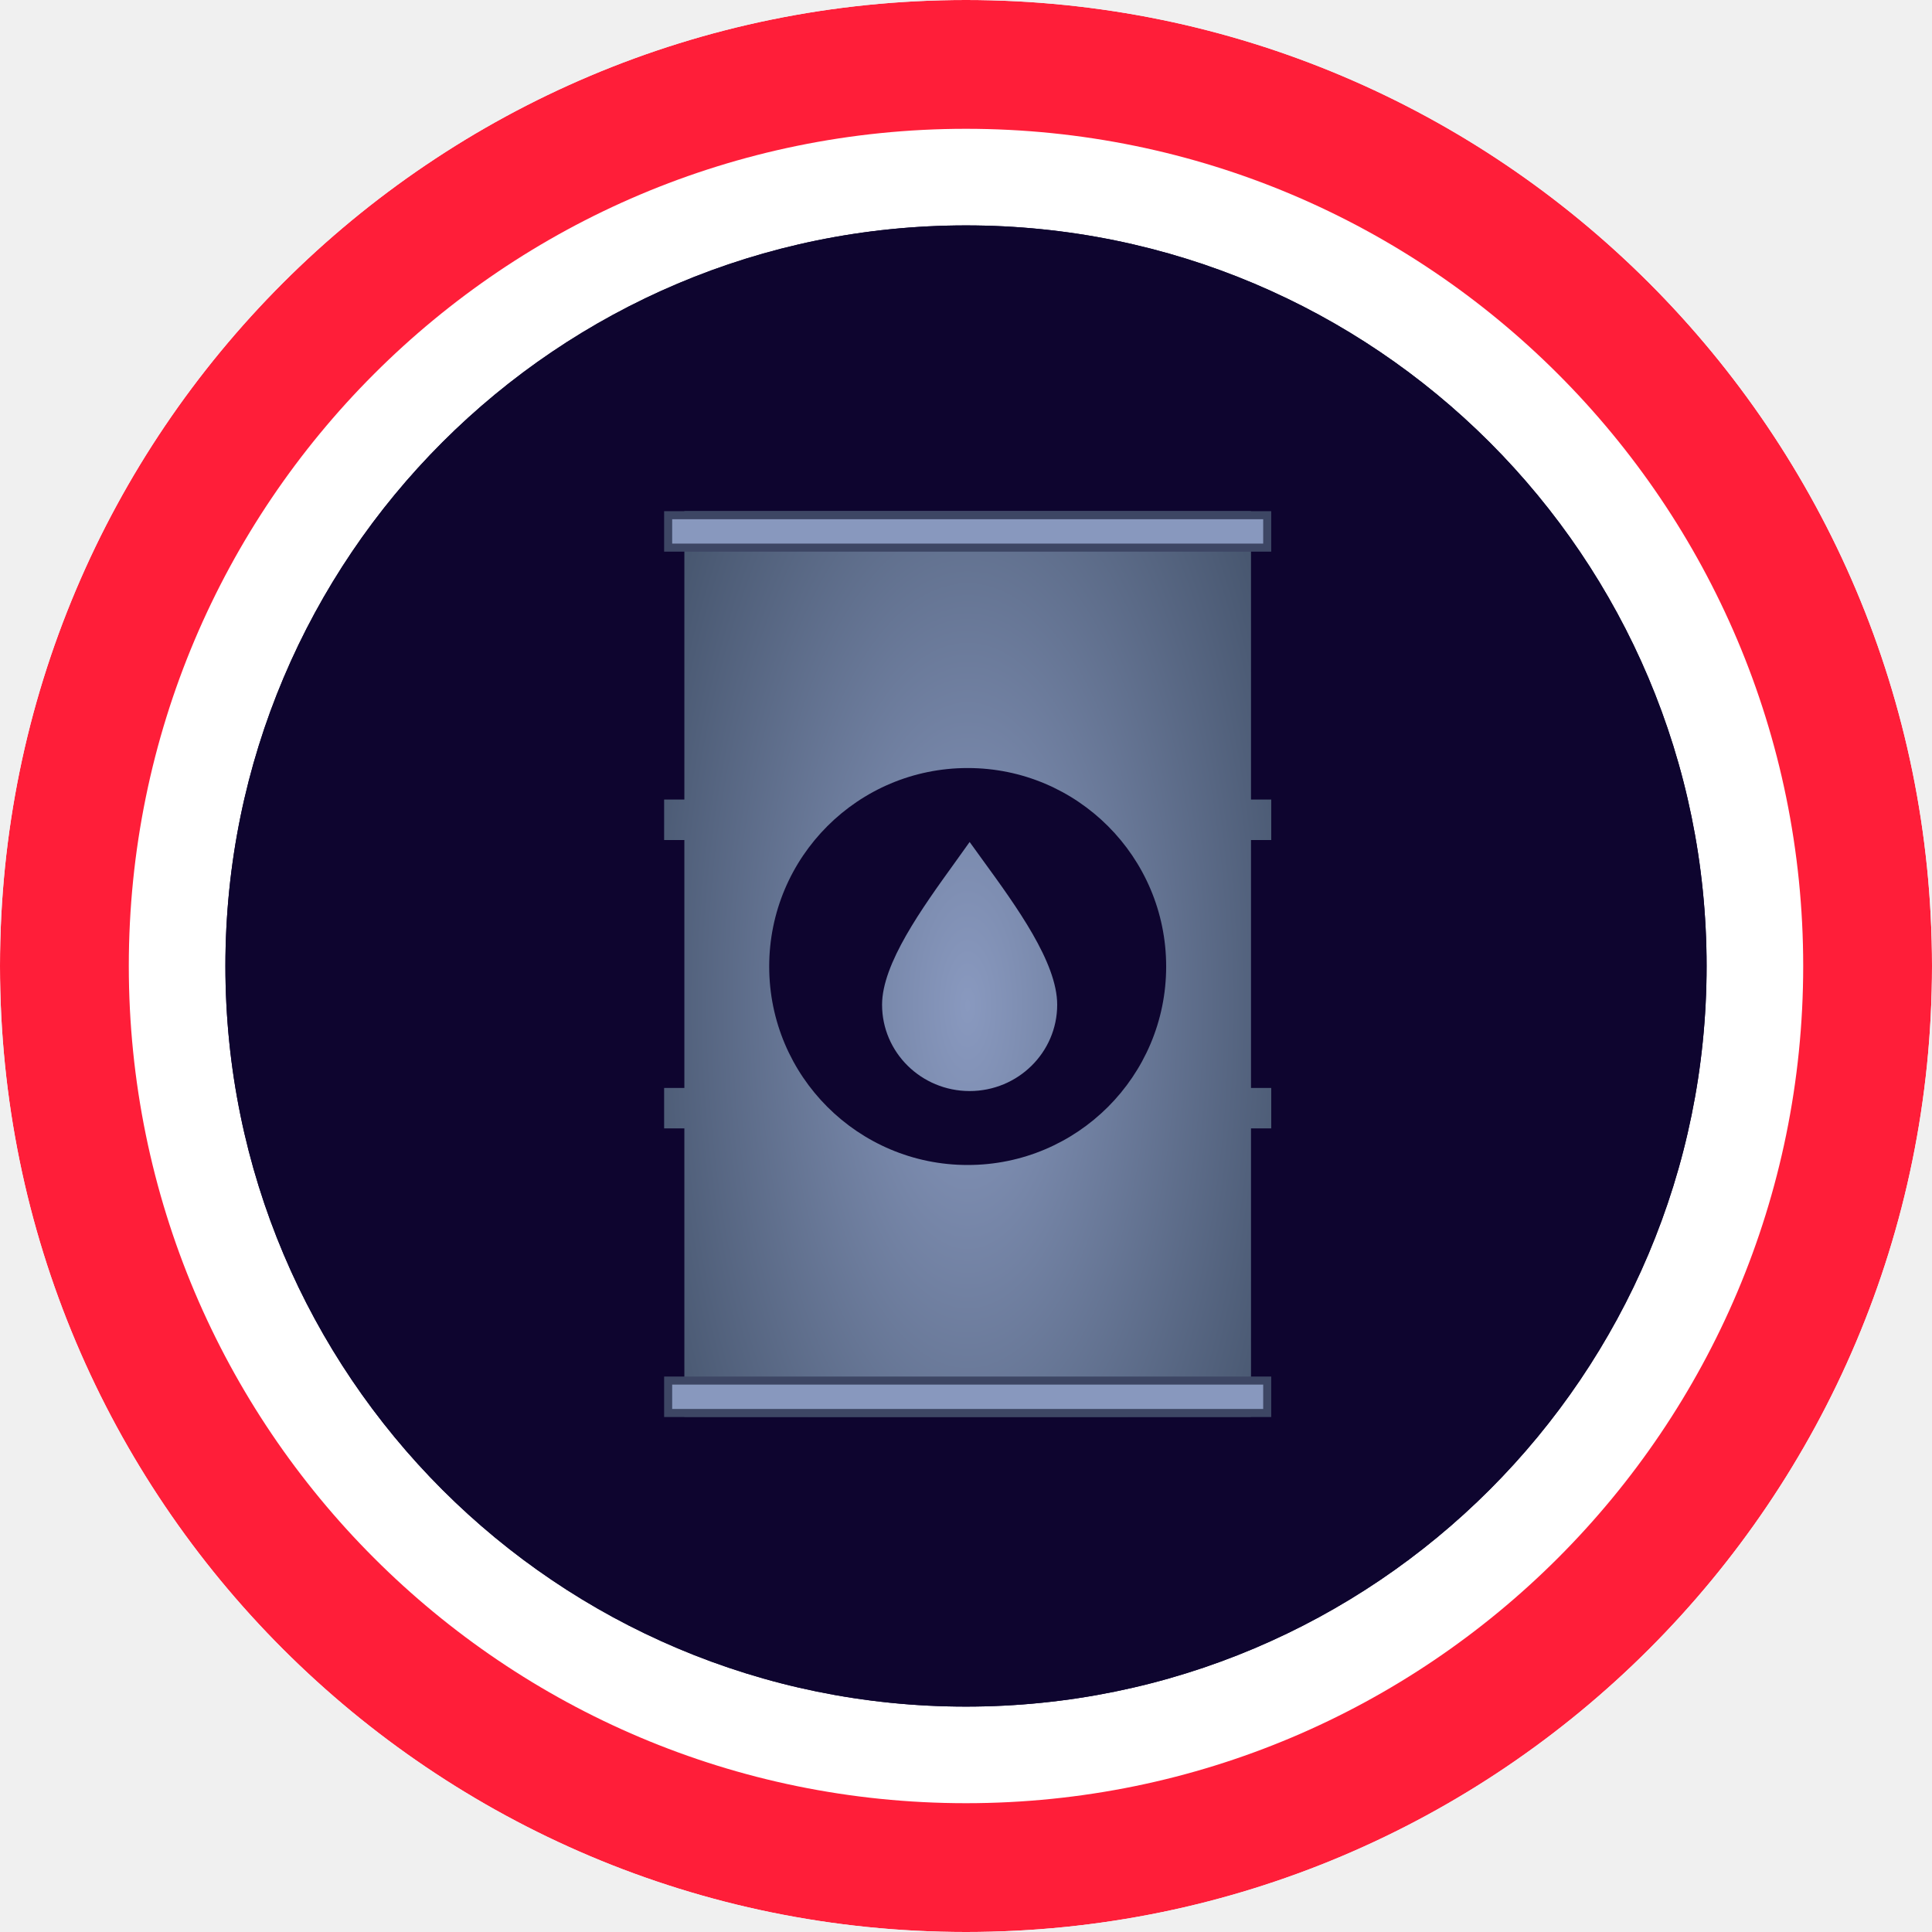
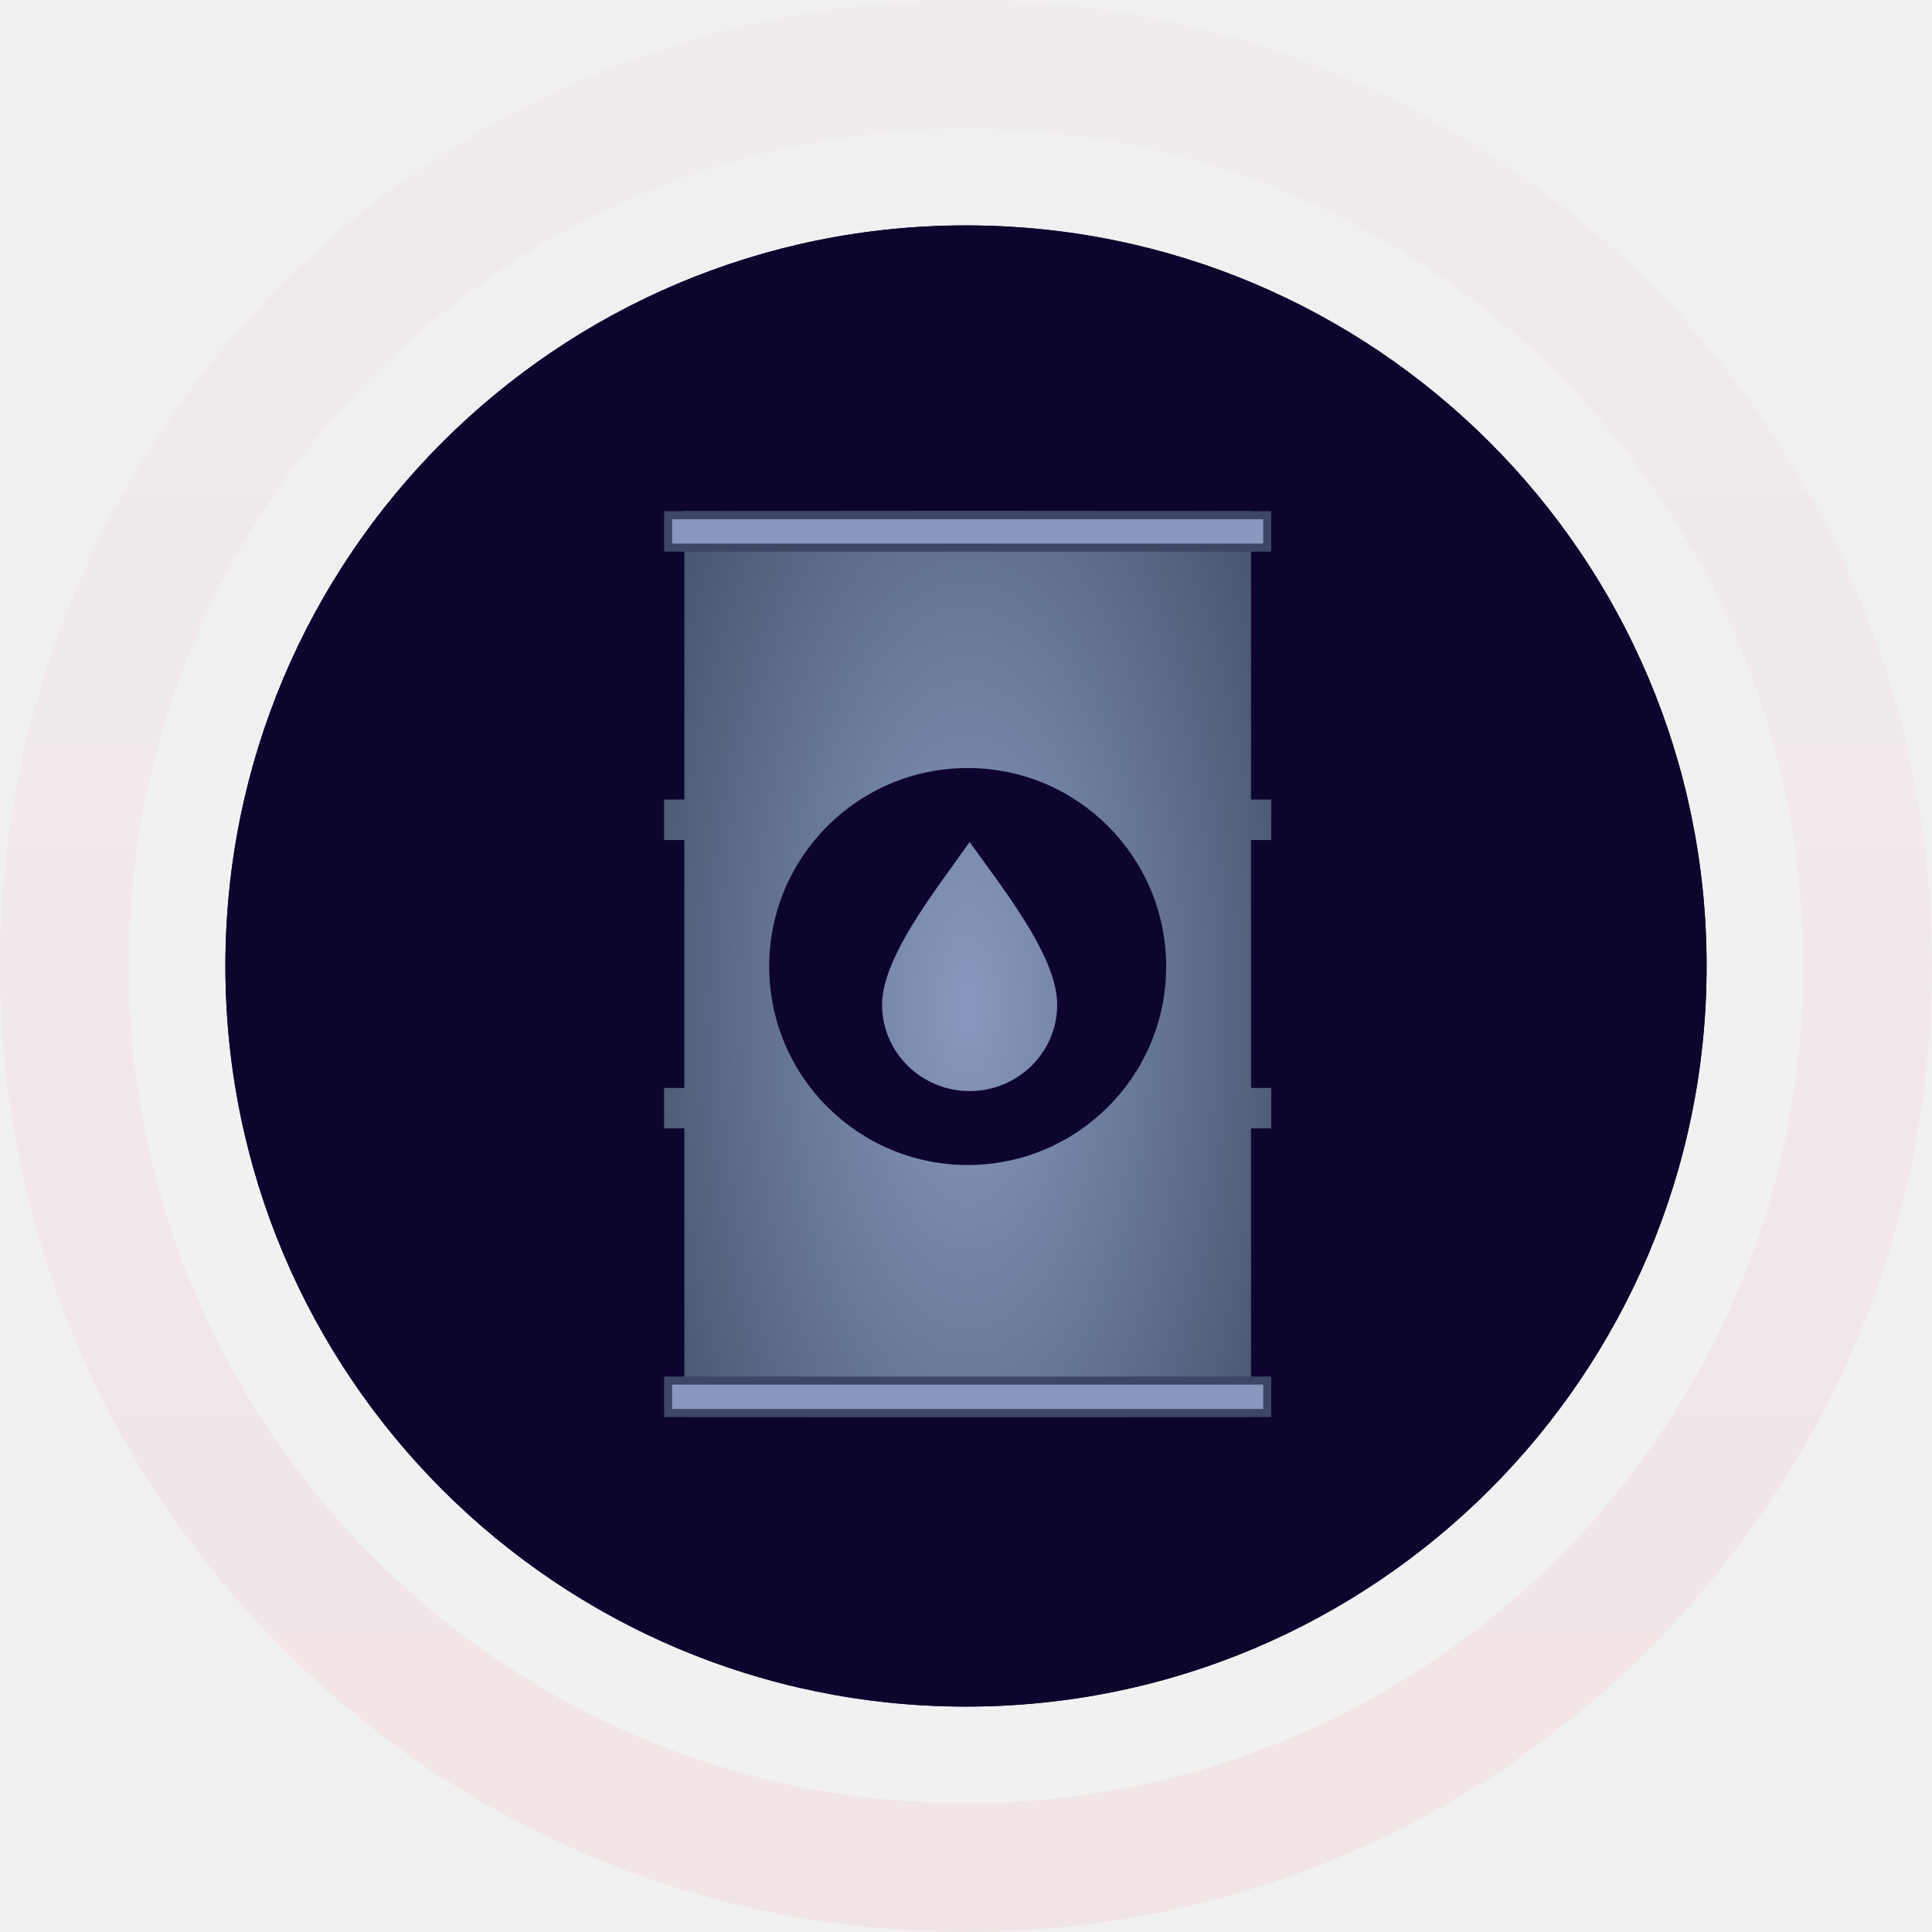
<svg xmlns="http://www.w3.org/2000/svg" width="480" height="480" viewBox="0 0 480 480" fill="none">
-   <mask id="mask0-934069" mask-type="alpha" maskUnits="userSpaceOnUse" x="0" y="0" width="480" height="480">
+   <mask id="mask0-934069" maskUnits="userSpaceOnUse" x="0" y="0" width="480" height="480">
    <circle cx="240" cy="240" r="240" fill="url(#paint0_linear-495641)" />
  </mask>
  <g mask="url(#mask0-934069)">
    <circle cx="240" cy="240" r="240" fill="#FF1E39" />
-     <circle cx="240" cy="240" r="208" fill="white" />
+     <circle cx="240" cy="240" r="208" fill="#fff" />
  </g>
  <circle cx="240" cy="240" r="184" fill="#0E052F" />
  <circle cx="240" cy="240" r="184" fill="#0E052F" />
-   <path fill-rule="evenodd" clip-rule="evenodd" d="M170.028 127H310.809V198.648H315.837V208.704H310.809V270.296H315.837V280.351H310.809V351.999H170.028V280.351H165V270.296H170.028V208.704H165V198.648H170.028V127ZM289.731 240.128C289.731 267.362 267.653 289.44 240.419 289.44C213.184 289.44 191.106 267.362 191.106 240.128C191.106 212.893 213.184 190.816 240.419 190.816C267.653 190.816 289.731 212.893 289.731 240.128ZM240.902 271.068C252.917 271.068 262.657 261.464 262.657 249.617C262.657 239.13 252.579 225.269 244.098 213.605C242.997 212.091 241.923 210.614 240.902 209.186C239.746 210.831 238.495 212.567 237.197 214.368C229.091 225.611 219.147 239.405 219.147 249.617C219.147 261.464 228.887 271.068 240.902 271.068Z" fill="url(#paint1_radial-302133)" />
-   <rect x="166" y="128" width="148.837" height="8.056" fill="#8898BE" stroke="#3D4664" stroke-width="2" />
-   <rect x="166" y="343" width="148.837" height="8.056" fill="#8898BE" stroke="#3D4664" stroke-width="2" />
+   <path fill-rule="evenodd" clip-rule="evenodd" d="M170.028 127h140.781v71.648h5.028v10.056h-5.028v61.592h5.028v10.055h-5.028v71.648H170.028v-71.648H165v-10.055h5.028v-61.592H165v-10.056h5.028V127zm119.703 113.128c0 27.234-22.078 49.312-49.312 49.312-27.235 0-49.313-22.078-49.313-49.312 0-27.235 22.078-49.312 49.313-49.312 27.234 0 49.312 22.077 49.312 49.312zm-48.829 30.94c12.015 0 21.755-9.604 21.755-21.451 0-10.487-10.078-24.348-18.559-36.012a687.144 687.144 0 01-3.196-4.419 545.514 545.514 0 01-3.705 5.182c-8.106 11.243-18.05 25.037-18.05 35.249 0 11.847 9.74 21.451 21.755 21.451z" fill="url(#paint1_radial-302133)" />
+   <path fill="#8898BE" stroke="#3D4664" stroke-width="2" d="M166 128h148.837v8.056H166zm0 215h148.837v8.056H166z" />
  <defs>
+     <radialGradient id="paint1_radial-302133" cx="0" cy="0" r="1" gradientUnits="userSpaceOnUse" gradientTransform="matrix(-91.3726 0 0 -209.964 240.419 249.797)">
+       <stop stop-color="#8999BF" />
+       <stop offset="1" stop-color="#43526A" />
+     </radialGradient>
    <linearGradient id="paint0_linear-495641" x1="240" y1="0" x2="240" y2="701.818" gradientUnits="userSpaceOnUse">
      <stop stop-color="#08021E" />
      <stop offset="1" stop-color="#1F0777" />
    </linearGradient>
-     <radialGradient id="paint1_radial-302133" cx="0" cy="0" r="1" gradientUnits="userSpaceOnUse" gradientTransform="translate(240.419 249.797) rotate(-180) scale(91.3726 209.964)">
-       <stop stop-color="#8999BF" />
-       <stop offset="1" stop-color="#43526A" />
-     </radialGradient>
  </defs>
</svg>
